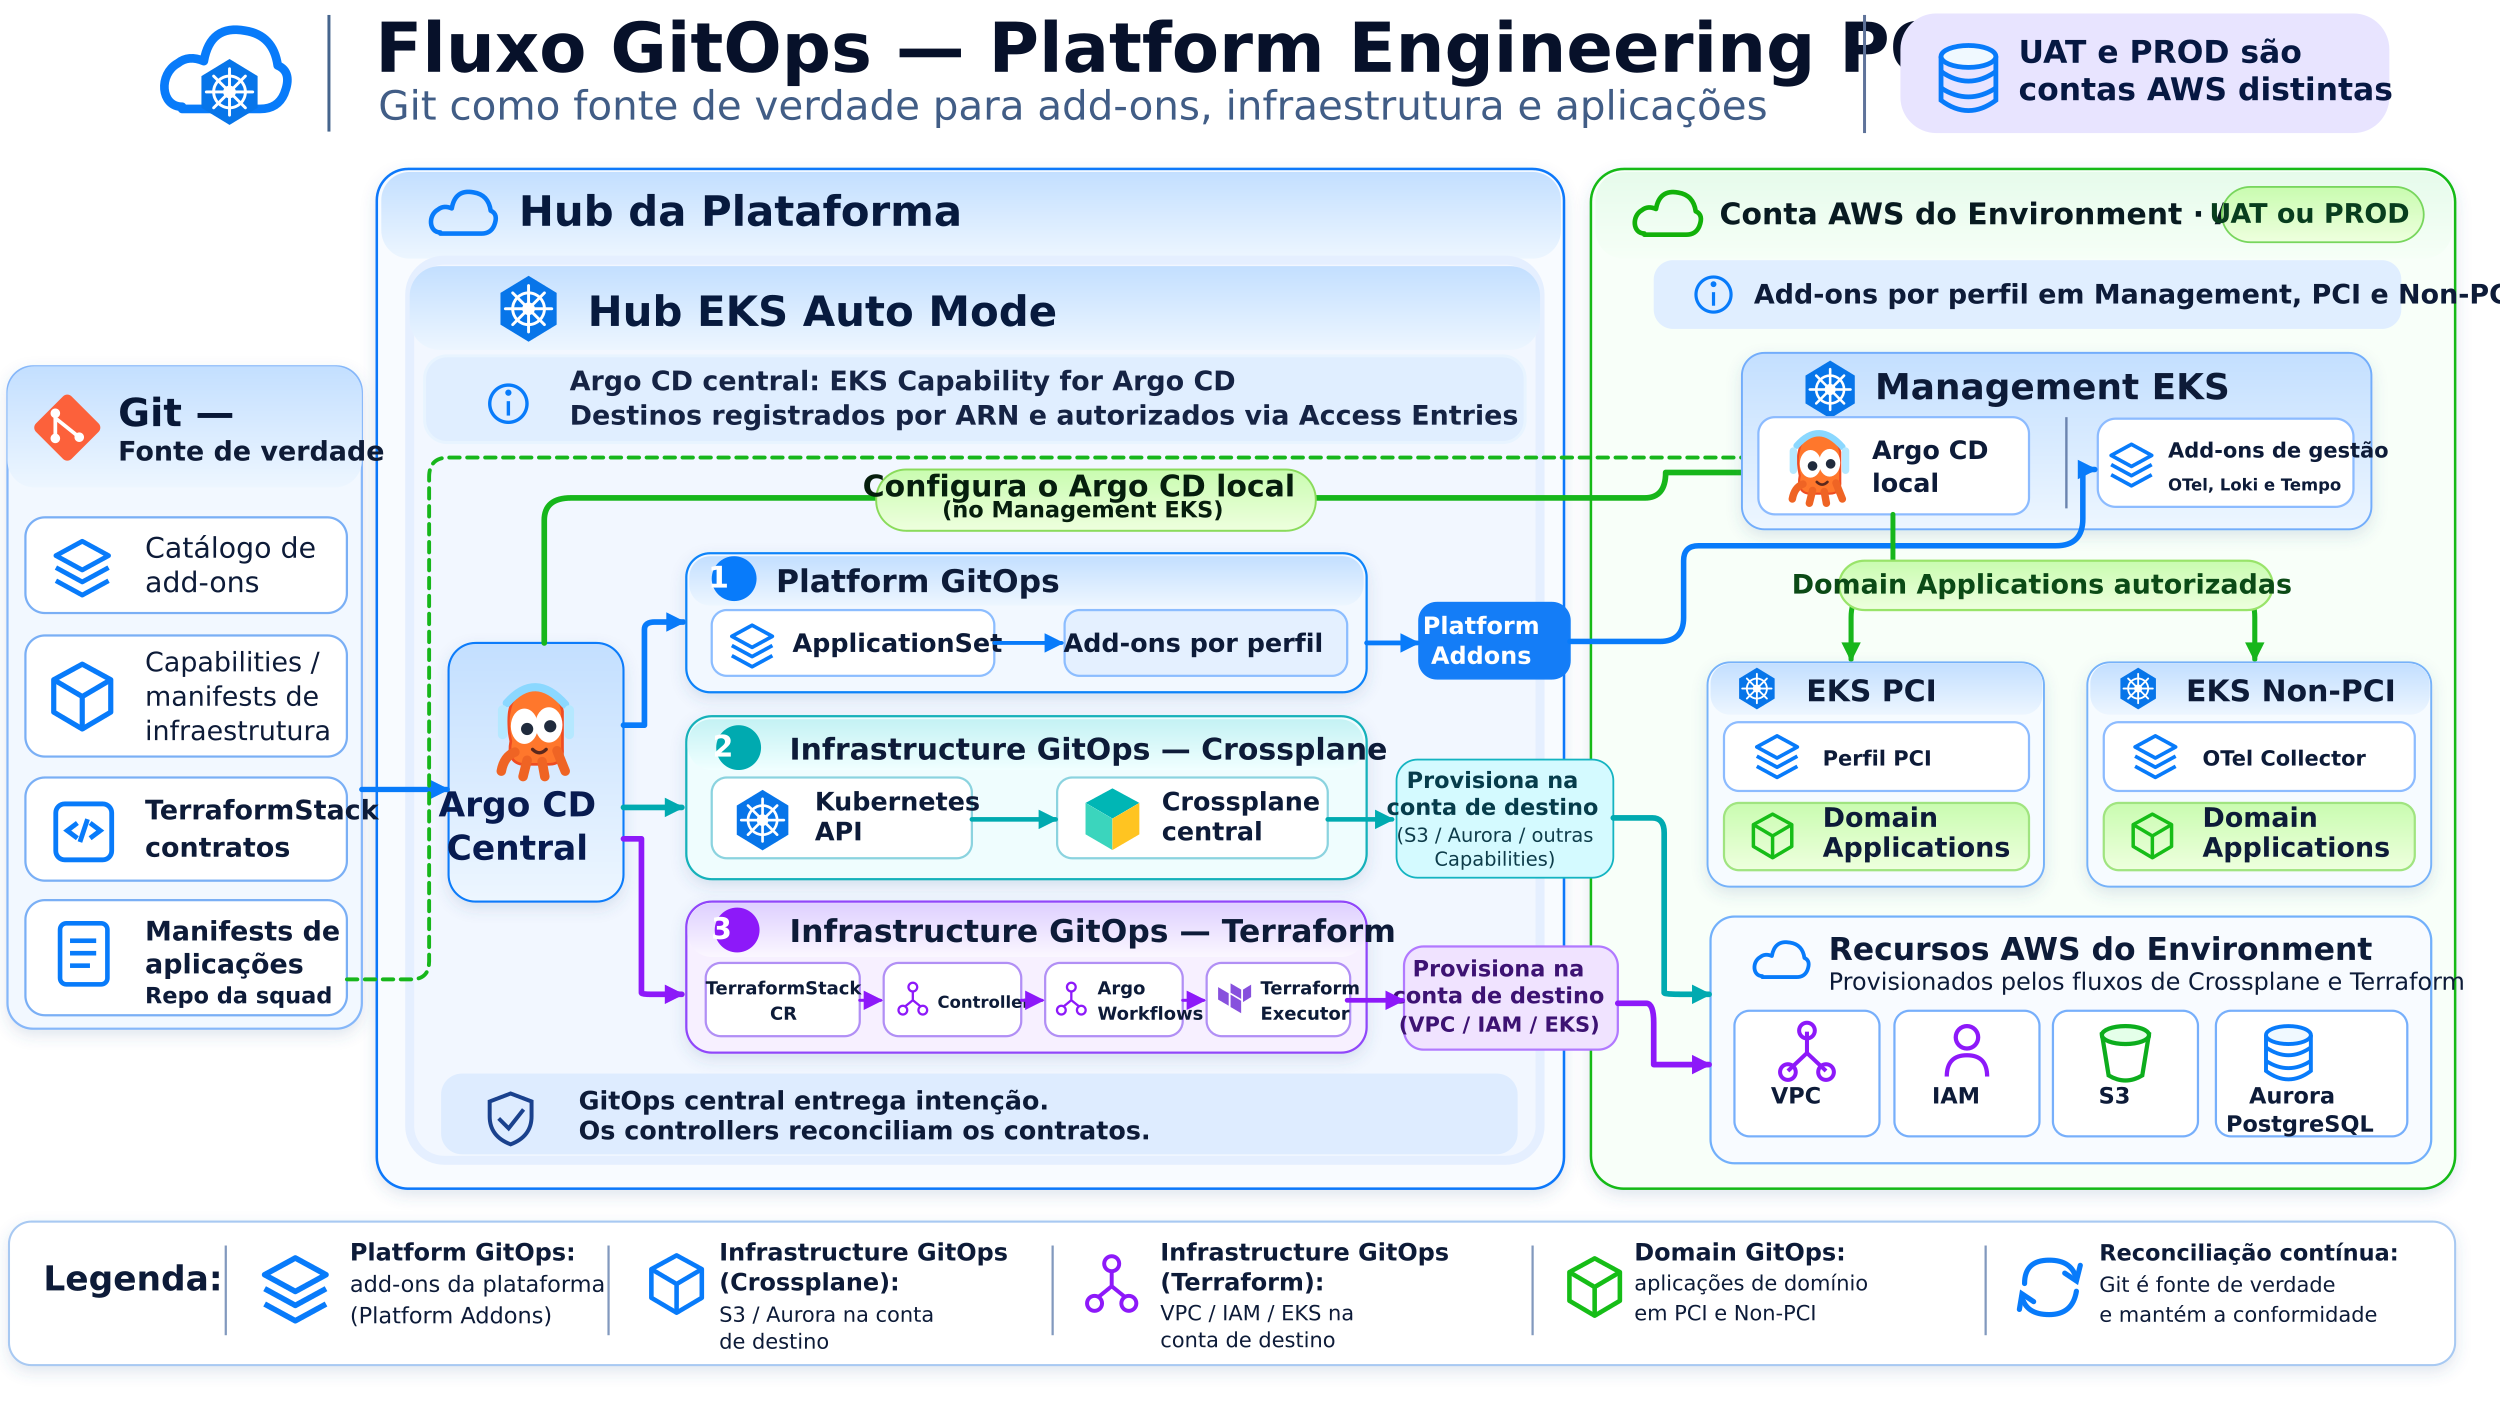
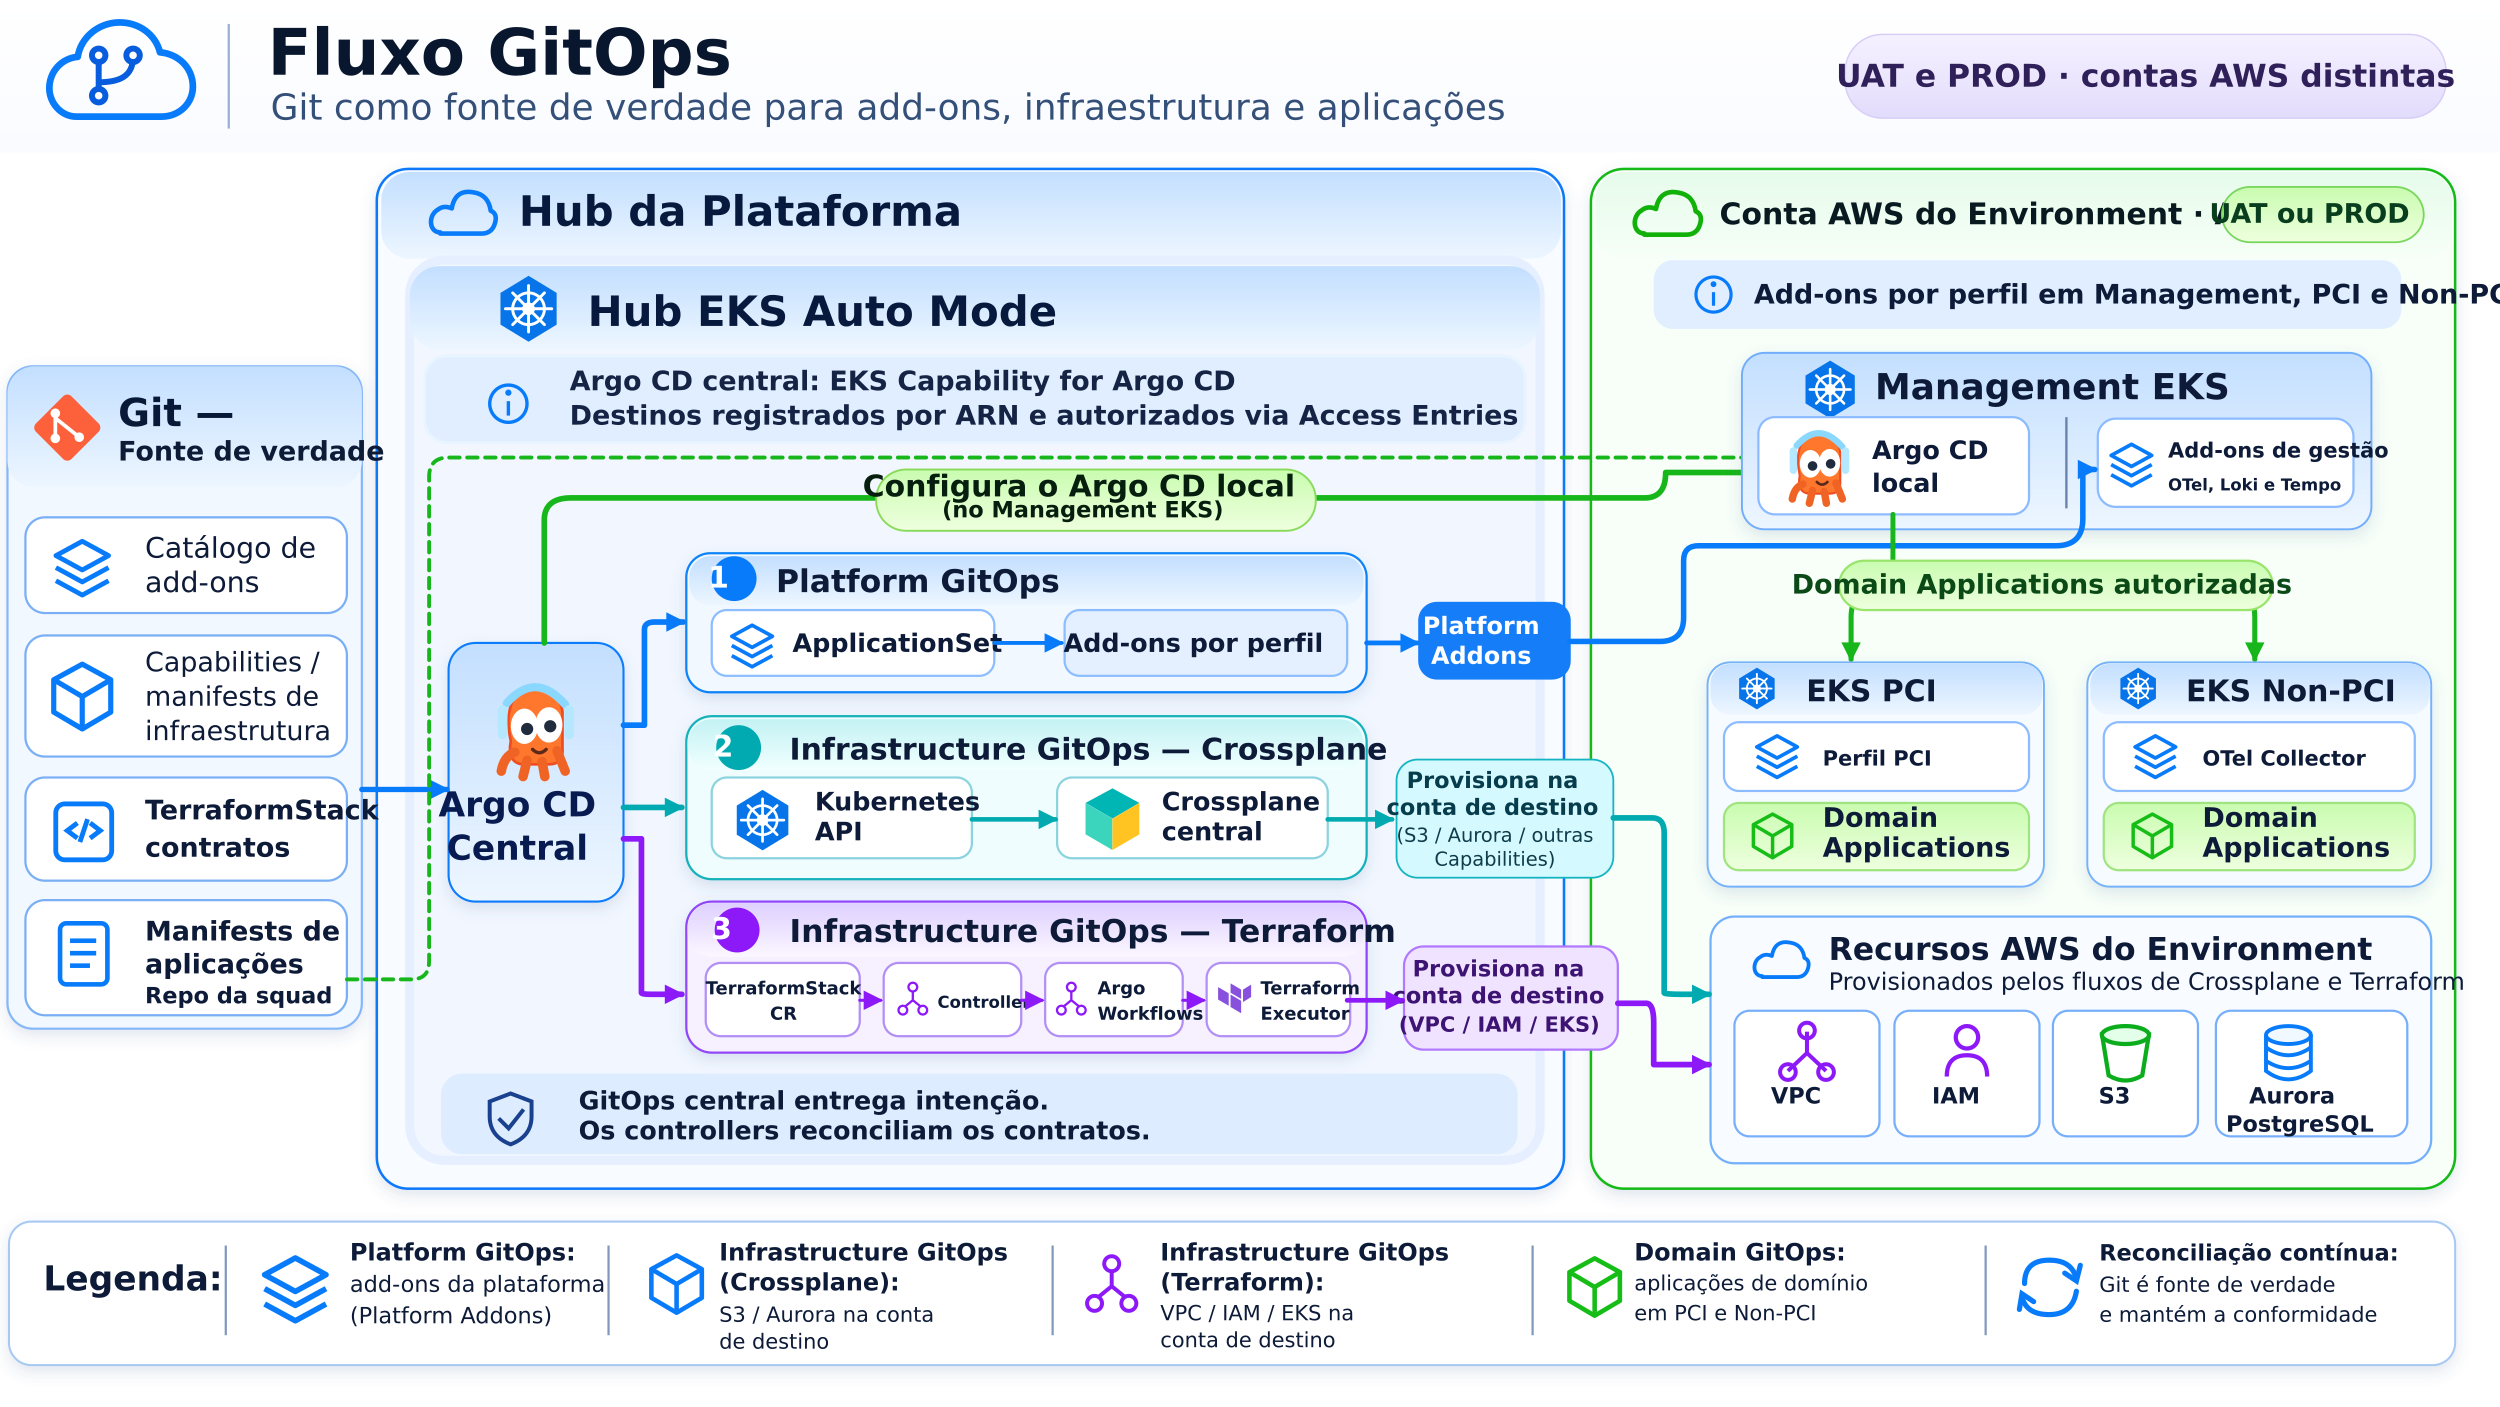
<svg xmlns="http://www.w3.org/2000/svg" width="1672" height="941" viewBox="0 0 1672 941" font-family="Ubuntu, DejaVu Sans, sans-serif" role="img" aria-labelledby="ttl desc">
  <defs>
    <linearGradient id="bluebg" x2="0" y2="1">
      <stop stop-color="#d6e7ff" />
      <stop offset="1" stop-color="#f6faff" />
    </linearGradient>
    <linearGradient id="greenbg" x2="0" y2="1">
      <stop stop-color="#e6fbeb" />
      <stop offset="1" stop-color="#f6fff7" />
    </linearGradient>
    <linearGradient id="topblue" x2="0" y2="1">
      <stop stop-color="#c3dfff" />
      <stop offset="1" stop-color="#edf6ff" />
    </linearGradient>
    <linearGradient id="topteal" x2="0" y2="1">
      <stop stop-color="#c4f2f4" />
      <stop offset="1" stop-color="#f0ffff" />
    </linearGradient>
    <linearGradient id="toppurple" x2="0" y2="1">
      <stop stop-color="#ded0ff" />
      <stop offset="1" stop-color="#fbf7ff" />
    </linearGradient>
    <linearGradient id="topgreen" x2="0" y2="1">
      <stop stop-color="#c9fcb0" />
      <stop offset="1" stop-color="#eeffde" />
    </linearGradient>
    <filter id="shadow" x="-20%" y="-20%" width="150%" height="155%">
      <feDropShadow dx="0" dy="4" stdDeviation="5" flood-color="#3a6292" flood-opacity=".16" />
    </filter>
    <marker id="arrowblue" markerUnits="userSpaceOnUse" viewBox="0 0 8 8" markerWidth="13" markerHeight="13" refX="7" refY="4" orient="auto">
      <path d="M0,0 L8,4 L0,8 z" fill="#087bfa" />
    </marker>
    <marker id="arrowteal" markerUnits="userSpaceOnUse" viewBox="0 0 8 8" markerWidth="13" markerHeight="13" refX="7" refY="4" orient="auto">
      <path d="M0,0 L8,4 L0,8 z" fill="#00aab0" />
    </marker>
    <marker id="arrowpurple" markerUnits="userSpaceOnUse" viewBox="0 0 8 8" markerWidth="13" markerHeight="13" refX="7" refY="4" orient="auto">
      <path d="M0,0 L8,4 L0,8 z" fill="#8d19f9" />
    </marker>
    <marker id="arrowgreen" markerUnits="userSpaceOnUse" viewBox="0 0 8 8" markerWidth="13" markerHeight="13" refX="7" refY="4" orient="auto">
      <path d="M0,0 L8,4 L0,8 z" fill="#17b61b" />
    </marker>
    <symbol id="cloud" viewBox="0 0 64 64">
      <path d="M15 45C5 45 4 30 13 25Q18 21 25 24Q28 7 44 10Q57 12 59 26Q66 29 62 39Q59 46 51 46H15Z" fill="none" stroke="#087bfa" stroke-width="4" stroke-linejoin="round" />
    </symbol>
    <symbol id="cloudgreen" viewBox="0 0 64 64">
      <path d="M15 45C5 45 4 30 13 25Q18 21 25 24Q28 7 44 10Q57 12 59 26Q66 29 62 39Q59 46 51 46H15Z" fill="none" stroke="#12b10a" stroke-width="4" stroke-linejoin="round" />
    </symbol>
    <symbol id="kube" viewBox="0 0 60 60">
      <path d="M30 3L53 17V43L30 57L7 43V17Z" fill="#0775e9" />
      <g fill="none" stroke="#fff" stroke-width="2.4" stroke-linecap="round">
        <circle cx="30" cy="30" r="13" />
        <circle cx="30" cy="30" r="4" />
        <path d="M30 11V49 M11 30H49 M17 17L43 43 M43 17L17 43" />
      </g>
    </symbol>
    <symbol id="layers" viewBox="0 0 60 60">
      <g fill="none" stroke="#087bfa" stroke-width="4" stroke-linejoin="round">
        <path d="M8 22L30 10L52 22L30 34Z" />
        <path d="M8 32L30 44L52 32" />
        <path d="M8 43L30 55L52 43" />
      </g>
    </symbol>
    <symbol id="cube" viewBox="0 0 60 60">
      <g fill="none" stroke="#16bd17" stroke-width="4" stroke-linejoin="round">
        <path d="M30 6L52 18V43L30 56L8 43V18Z" />
        <path d="M8 18L30 31L52 18M30 31V56" />
      </g>
    </symbol>
    <symbol id="cubeblue" viewBox="0 0 60 60">
      <g fill="none" stroke="#087bfa" stroke-width="4" stroke-linejoin="round">
        <path d="M30 6L52 18V43L30 56L8 43V18Z" />
        <path d="M8 18L30 31L52 18M30 31V56" />
      </g>
    </symbol>
    <symbol id="git" viewBox="0 0 60 60">
      <rect x="9" y="9" width="42" height="42" rx="5" fill="#fc613b" transform="rotate(45 30 30)" />
      <g fill="none" stroke="#fff" stroke-width="3.1">
        <path d="M20 18V39M20 22L40 38" />
      </g>
      <g fill="#fff">
        <circle cx="20" cy="18" r="4" />
        <circle cx="20" cy="39" r="4" />
        <circle cx="40" cy="38" r="4" />
      </g>
    </symbol>
    <symbol id="code" viewBox="0 0 60 60">
      <rect x="8" y="9" width="44" height="44" rx="7" fill="none" stroke="#087bfa" stroke-width="3.8" />
      <path d="M25 24L17 30L25 36M35 24L43 30L35 36M33 21L27 39" stroke="#087bfa" stroke-width="3.8" fill="none" />
    </symbol>
    <symbol id="doc" viewBox="0 0 60 60">
      <rect x="11" y="6" width="38" height="49" rx="5" stroke="#087bfa" stroke-width="3.7" fill="none" />
      <path d="M19 20H40M19 30H40M19 40H35" stroke="#087bfa" stroke-width="3.7" />
    </symbol>
    <symbol id="octo" viewBox="0 0 66 77">
      <path d="M15 47Q12 33 14 25Q17 8 33 8Q50 8 53 25V52Q54 64 43 64H23Q12 62 15 47Z" fill="#ff772c" stroke="#ef4c22" stroke-width="2" />
      <path d="M18 55Q10 58 8 69M27 61L24 73M38 62L40 73M49 54L55 69" fill="none" stroke="#ef6424" stroke-width="7" stroke-linecap="round" />
      <ellipse cx="25" cy="36" rx="10" ry="13" fill="#fff" />
      <ellipse cx="43" cy="35" rx="10" ry="13" fill="#fff" />
      <circle cx="27" cy="38" r="4.5" fill="#202b3d" />
      <circle cx="44" cy="36" r="4.5" fill="#202b3d" />
      <path d="M31 53Q36 58 41 53" fill="none" stroke="#5b281c" stroke-width="2.5" stroke-linecap="round" />
      <path d="M12 19Q33 -5 55 20" fill="none" stroke="#8bd8ff" stroke-width="6" stroke-linecap="round" />
      <path d="M9 24V42M58 24V42" stroke="#b5e8ff" stroke-width="7" stroke-linecap="round" />
    </symbol>
    <symbol id="cross" viewBox="0 0 60 60">
      <path d="M30 3L54 16L30 30L6 16Z" fill="#00b6b5" />
      <path d="M6 16L30 30V58L6 44Z" fill="#3bd5bd" />
      <path d="M54 16L30 30V58L54 44Z" fill="#ffc421" />
    </symbol>
    <symbol id="terra" viewBox="0 0 60 60">
      <path fill="#8750dd" d="M4 10L21 20V40L4 30ZM24 22L41 32V52L24 42ZM24 4L41 14V29L24 19ZM44 14L57 6V26L44 34Z" />
    </symbol>
    <symbol id="workflow" viewBox="0 0 60 60">
      <g fill="none" stroke="#8d19f9" stroke-width="3.7">
        <path d="M30 13V31L14 44M30 31L46 44" />
        <circle cx="30" cy="10" r="7" fill="#fff" />
        <circle cx="14" cy="47" r="7" fill="#fff" />
        <circle cx="46" cy="47" r="7" fill="#fff" />
      </g>
    </symbol>
    <symbol id="net" viewBox="0 0 60 60">
      <g fill="none" stroke="#8d19f9" stroke-width="3.6">
        <path d="M30 12V31L13 47M30 31L47 47" />
        <circle cx="30" cy="11" r="7" />
        <circle cx="13" cy="48" r="7" />
        <circle cx="47" cy="48" r="7" />
      </g>
    </symbol>
    <symbol id="iam" viewBox="0 0 60 60">
      <g fill="none" stroke="#8d19f9" stroke-width="3.8">
        <circle cx="30" cy="17" r="10" />
        <path d="M12 52Q12 33 30 33Q48 33 48 52" />
      </g>
    </symbol>
    <symbol id="bucket" viewBox="0 0 60 60">
      <path d="M9 14Q30 4 51 14L45 51Q30 60 15 51Z" fill="none" stroke="#0cad1d" stroke-width="3.8" />
      <ellipse cx="30" cy="15" rx="21" ry="8" fill="#e4ffe9" stroke="#0cad1d" stroke-width="3.8" />
    </symbol>
    <symbol id="db" viewBox="0 0 60 60">
      <g fill="none" stroke="#087bfa" stroke-width="3.5">
        <path d="M10 15V47Q30 62 50 47V15" />
        <ellipse cx="30" cy="15" rx="20" ry="8" fill="#f0f9ff" />
        <path d="M10 26Q30 40 50 26M10 38Q30 51 50 38" />
      </g>
    </symbol>
    <symbol id="shield" viewBox="0 0 60 60">
      <path d="M30 5L51 13V28Q51 48 30 56Q9 48 9 28V13Z" fill="none" stroke="#1a418d" stroke-width="4" />
      <path d="M18 30L28 40L43 21" fill="none" stroke="#1a418d" stroke-width="4" />
    </symbol>
    <symbol id="sync" viewBox="0 0 60 60">
      <g fill="none" stroke="#087bfa" stroke-width="4" stroke-linecap="round">
        <path d="M11 27Q11 9 30 9Q48 9 51 24M51 33Q48 51 30 51Q12 51 9 37" />
        <path d="M42 19L51 25L54 13M18 41L9 35L7 47" />
      </g>
    </symbol>
    <symbol id="info" viewBox="0 0 60 60">
      <circle cx="30" cy="30" r="22" fill="none" stroke="#087bfa" stroke-width="4" />
      <path d="M30 27V44" stroke="#087bfa" stroke-width="4" />
      <circle cx="30" cy="17" r="3.7" fill="#087bfa" />
    </symbol>
  </defs>
  <rect x="0" y="0" width="1672" height="941" rx="0" fill="#fff" stroke="none" stroke-width="0" />
-   <use href="#cloud" x="95" y="6" width="103" height="93" />
-   <use href="#kube" x="129" y="37" width="49" height="49" />
-   <path d="M220 10V88" stroke="#46658d" stroke-width="2" />
-   <text x="251" y="48" font-size="46" font-weight="800" fill="#07112a" text-anchor="start" xml:space="preserve">
-     <tspan x="251" dy="0">Fluxo GitOps — Platform Engineering POC</tspan>
-   </text>
-   <text x="253" y="80" font-size="27" font-weight="400" fill="#415d86" text-anchor="start" xml:space="preserve">
-     <tspan x="253" dy="0">Git como fonte de verdade para add-ons, infraestrutura e aplicações</tspan>
-   </text>
-   <path d="M1247 10V89" stroke="#5f739a" stroke-width="2" />
-   <rect x="1271" y="9" width="327" height="80" rx="24" fill="#e8e4ff" stroke="none" stroke-width="0" />
-   <use href="#db" x="1288" y="24" width="57" height="55" />
-   <text x="1350" y="42" font-size="21" font-weight="800" fill="#061842" text-anchor="start" xml:space="preserve">
-     <tspan x="1350" dy="0">UAT e PROD são</tspan>
-   </text>
-   <text x="1350" y="67" font-size="21" font-weight="800" fill="#061842" text-anchor="start" xml:space="preserve">
-     <tspan x="1350" dy="0">contas AWS distintas</tspan>
-   </text>
+   <g font-family="Ubuntu, DejaVu Sans, sans-serif">
+     <defs>
+       <linearGradient id="flow-header-bg" x2="0" y2="1">
+         <stop stop-color="#ffffff" />
+         <stop offset="1" stop-color="#f9fbff" />
+       </linearGradient>
+       <linearGradient id="flow-header-badge" x2="0" y2="1">
+         <stop stop-color="#f6f1ff" />
+         <stop offset="1" stop-color="#e2dcfc" />
+       </linearGradient>
+     </defs>
+     <rect width="1672" height="102" fill="url(#flow-header-bg)" />
+     <path d="M51 78c-10 0-18-9-18-19 0-11 8-20 19-21 2-13 14-23 28-23 13 0 24 8 27 20 12 1 22 10 22 23 0 11-9 20-21 20H51z" fill="none" stroke="#087bfa" stroke-width="4.5" stroke-linecap="round" stroke-linejoin="round" />
+     <path d="M66 37v27m0-9c14 0 23-4 23-17" fill="none" stroke="#075dde" stroke-width="4" />
+     <g fill="#fff" stroke="#075dde" stroke-width="4">
+       <circle cx="66" cy="37" r="4.5" />
+       <circle cx="66" cy="64" r="4.5" />
+       <circle cx="89" cy="37" r="4.5" />
+     </g>
+     <path d="M153 16v70" stroke="#9aafd2" stroke-width="1.5" />
+     <text x="179" y="50" font-size="43" font-weight="800" fill="#09172e">Fluxo GitOps</text>
+     <text x="181" y="80" font-size="24" fill="#345079">Git como fonte de verdade para add-ons, infraestrutura e aplicações</text>
+     <rect x="1234" y="23" width="402" height="56" rx="25" fill="url(#flow-header-badge)" stroke="#d8cdf7" />
+     <text x="1435" y="58" font-size="21" font-weight="700" text-anchor="middle" fill="#30205a">UAT e PROD · contas AWS distintas</text>
+   </g>
  <rect x="252" y="113" width="794" height="682" rx="21" fill="#f8fbff" stroke="#0b78fa" stroke-width="1.7" filter="url(#shadow)" />
  <rect x="1064" y="113" width="578" height="682" rx="22" fill="#f8fff9" stroke="#14ba18" stroke-width="1.7" filter="url(#shadow)" />
  <rect x="255" y="115" width="789" height="58" rx="19" fill="url(#topblue)" stroke="none" stroke-width="0" />
  <rect x="1067" y="115" width="573" height="58" rx="19" fill="url(#greenbg)" stroke="none" stroke-width="0" />
  <use href="#cloud" x="281" y="121" width="53" height="49" />
  <text x="347" y="151" font-size="28" font-weight="800" fill="#071a3e" text-anchor="start" xml:space="preserve">
    <tspan x="347" dy="0">Hub da Plataforma</tspan>
  </text>
  <use href="#cloudgreen" x="1087" y="121" width="52" height="50" />
  <text x="1150" y="150" font-size="20" font-weight="800" fill="#081a20" text-anchor="start" xml:space="preserve">
    <tspan x="1150" dy="0">Conta AWS do Environment · Alvo</tspan>
  </text>
  <rect x="1486" y="125" width="135" height="37" rx="19" fill="url(#topgreen)" stroke="#78d65d" stroke-width="1.2" />
  <text x="1554" y="149" font-size="18" font-weight="800" fill="#083d1e" text-anchor="middle" xml:space="preserve">
    <tspan x="1554" dy="0">UAT ou PROD</tspan>
  </text>
  <rect x="274" y="174" width="756" height="602" rx="23" fill="#f2f7ff" stroke="#e5efff" stroke-width="6" />
  <rect x="274" y="178" width="756" height="56" rx="20" fill="url(#topblue)" stroke="none" stroke-width="0" />
  <use href="#kube" x="326" y="182" width="55" height="49" />
  <text x="393" y="218" font-size="28" font-weight="800" fill="#071a3e" text-anchor="start" xml:space="preserve">
    <tspan x="393" dy="0">Hub EKS Auto Mode</tspan>
  </text>
  <rect x="284" y="238" width="736" height="58" rx="15" fill="#e0eeff" stroke="#e8f4ff" stroke-width="2" />
  <use href="#info" x="323" y="253" width="34" height="34" />
  <text x="381" y="261" font-size="18" font-weight="690" fill="#152344" text-anchor="start" xml:space="preserve">
    <tspan x="381" dy="0">Argo CD central: EKS Capability for Argo CD</tspan>
  </text>
  <text x="381" y="284" font-size="18" font-weight="550" fill="#152344" text-anchor="start" xml:space="preserve">
    <tspan x="381" dy="0">Destinos registrados por ARN e autorizados via Access Entries</tspan>
  </text>
  <rect x="5" y="245" width="237" height="443" rx="17" fill="#f2f8ff" stroke="#86b7f9" stroke-width="1.5" filter="url(#shadow)" />
  <rect x="5" y="245" width="237" height="81" rx="18" fill="url(#topblue)" stroke="none" stroke-width="1.5" />
  <use href="#git" x="20" y="262" width="50" height="48" />
  <text x="79" y="285" font-size="26" font-weight="800" fill="#081837" text-anchor="start" xml:space="preserve">
    <tspan x="79" dy="0">Git —</tspan>
  </text>
  <text x="79" y="308" font-size="18" font-weight="770" fill="#0e1b36" text-anchor="start" xml:space="preserve">
    <tspan x="79" dy="0">Fonte de verdade</tspan>
  </text>
  <rect x="17" y="346" width="215" height="64" rx="13" fill="#fff" stroke="#7aaff5" stroke-width="1.5" />
  <use href="#layers" x="29" y="354" width="52" height="48" />
  <text x="97" y="373" font-size="19" font-weight="540" fill="#0d1b38" text-anchor="start" xml:space="preserve">
    <tspan x="97" dy="0">Catálogo de</tspan>
  </text>
  <text x="97" y="396" font-size="19" font-weight="540" fill="#0d1b38" text-anchor="start" xml:space="preserve">
    <tspan x="97" dy="0">add-ons</tspan>
  </text>
  <rect x="17" y="425" width="215" height="81" rx="13" fill="#fff" stroke="#7aaff5" stroke-width="1.5" />
  <use href="#cubeblue" x="29" y="437" width="52" height="56" />
  <text x="97" y="449" font-size="18" font-weight="540" fill="#0d1b38" text-anchor="start" xml:space="preserve">
    <tspan x="97" dy="0">Capabilities /</tspan>
  </text>
  <text x="97" y="472" font-size="18" font-weight="540" fill="#0d1b38" text-anchor="start" xml:space="preserve">
    <tspan x="97" dy="0">manifests de</tspan>
  </text>
  <text x="97" y="495" font-size="18" font-weight="540" fill="#0d1b38" text-anchor="start" xml:space="preserve">
    <tspan x="97" dy="0">infraestrutura</tspan>
  </text>
  <rect x="17" y="520" width="215" height="69" rx="13" fill="#fff" stroke="#7aaff5" stroke-width="1.5" />
  <use href="#code" x="30" y="530" width="52" height="51" />
  <text x="97" y="548" font-size="18" font-weight="550" fill="#0d1b38" text-anchor="start" xml:space="preserve">
    <tspan x="97" dy="0">TerraformStack</tspan>
  </text>
  <text x="97" y="573" font-size="18" font-weight="550" fill="#0d1b38" text-anchor="start" xml:space="preserve">
    <tspan x="97" dy="0">contratos</tspan>
  </text>
  <rect x="17" y="602" width="215" height="77" rx="13" fill="#fff" stroke="#7aaff5" stroke-width="1.5" />
  <use href="#doc" x="31" y="610" width="50" height="55" />
  <text x="97" y="629" font-size="18" font-weight="550" fill="#0d1b38" text-anchor="start" xml:space="preserve">
    <tspan x="97" dy="0">Manifests de</tspan>
  </text>
  <text x="97" y="651" font-size="18" font-weight="550" fill="#0d1b38" text-anchor="start" xml:space="preserve">
    <tspan x="97" dy="0">aplicações</tspan>
  </text>
  <text x="97" y="671" font-size="15" font-weight="550" fill="#0d1b38">Repo da squad</text>
  <rect x="300" y="430" width="117" height="173" rx="18" fill="url(#topblue)" stroke="#087bfa" stroke-width="1.4" filter="url(#shadow)" />
  <use href="#octo" x="328" y="451" width="60" height="74" />
  <text x="358" y="546" font-size="23" font-weight="800" fill="#071b50" text-anchor="middle" xml:space="preserve">
    <tspan x="358" dy="0">Argo CD</tspan>
  </text>
  <text x="358" y="575" font-size="23" font-weight="800" fill="#071b50" text-anchor="middle" xml:space="preserve">
    <tspan x="358" dy="0">Central</tspan>
  </text>
  <path d="M242 528H299" fill="none" stroke="#087bfa" stroke-width="3.6" stroke-linecap="round" stroke-linejoin="round" marker-end="url(#arrowblue)" />
  <path d="M417 485H431V421Q431 416 438 416H457" fill="none" stroke="#087bfa" stroke-width="3.8" stroke-linecap="round" stroke-linejoin="round" marker-end="url(#arrowblue)" />
  <path d="M417 540H456" fill="none" stroke="#00aab0" stroke-width="3.8" stroke-linecap="round" stroke-linejoin="round" marker-end="url(#arrowteal)" />
  <path d="M417 561H429V664Q429 665 436 665H456" fill="none" stroke="#8d19f9" stroke-width="3.8" stroke-linecap="round" stroke-linejoin="round" marker-end="url(#arrowpurple)" />
  <path d="M232 655H275Q287 655 287 643V319Q287 306 300 306H1176" fill="none" stroke="#17b61b" stroke-width="2.6" stroke-dasharray="7 5" stroke-linecap="round" stroke-linejoin="round" marker-end="url(#arrowgreen)" />
  <path d="M364 430V348Q364 333 382 333H1100Q1114 333 1114 316H1176" fill="none" stroke="#17b61b" stroke-width="3.8" stroke-linecap="round" stroke-linejoin="round" marker-end="url(#arrowgreen)" />
  <rect x="586" y="314" width="294" height="41" rx="20" fill="url(#topgreen)" stroke="#8adb5b" stroke-width="1.3" />
  <text x="732" y="332" font-size="20" font-weight="790" fill="#061e0d" text-anchor="middle" xml:space="preserve">
    <tspan x="732" dy="0">Configura o Argo CD local</tspan>
  </text>
  <text x="732" y="346" font-size="15" font-weight="590" fill="#061e0d" text-anchor="middle" xml:space="preserve">
    <tspan x="732" dy="0">(no Management EKS)</tspan>
  </text>
  <rect x="459" y="370" width="455" height="93" rx="16" fill="#f2f8ff" stroke="#0d83f9" stroke-width="1.5" filter="url(#shadow)" />
  <rect x="461" y="372" width="451" height="33" rx="14" fill="url(#topblue)" stroke="none" stroke-width="1.5" />
  <circle cx="491" cy="387" r="15" fill="#087bfa" />
  <text x="491" y="393" font-size="20" font-weight="780" fill="#fff" text-anchor="middle" xml:space="preserve">
    <tspan x="491" dy="0">1</tspan>
  </text>
  <text x="519" y="396" font-size="21" font-weight="800" fill="#0d1b38" text-anchor="start" xml:space="preserve">
    <tspan x="519" dy="0">Platform GitOps</tspan>
  </text>
  <rect x="476" y="408" width="189" height="44" rx="10" fill="#fff" stroke="#8cbdff" stroke-width="1.5" />
  <use href="#layers" x="484" y="412" width="38" height="37" />
  <text x="530" y="436" font-size="17" font-weight="660" fill="#0d1b38" text-anchor="start" xml:space="preserve">
    <tspan x="530" dy="0">ApplicationSet</tspan>
  </text>
  <rect x="712" y="408" width="189" height="44" rx="10" fill="#e4f0ff" stroke="#8cbdff" stroke-width="1.5" />
  <text x="807" y="436" font-size="17" font-weight="680" fill="#0d1b38" text-anchor="middle" xml:space="preserve">
    <tspan x="807" dy="0">Add-ons por perfil</tspan>
  </text>
  <path d="M665 430H710" fill="none" stroke="#087bfa" stroke-width="2.6" stroke-linecap="round" stroke-linejoin="round" marker-end="url(#arrowblue)" />
  <rect x="949" y="403" width="101" height="51" rx="12" fill="#147df7" stroke="#147df7" stroke-width="1" />
  <text x="999" y="424" font-size="16" font-weight="750" fill="#fff" text-anchor="middle" xml:space="preserve">
    <tspan x="999" dy="0">Platform</tspan>
  </text>
  <text x="999" y="444" font-size="16" font-weight="750" fill="#fff" text-anchor="middle" xml:space="preserve">
    <tspan x="999" dy="0">Addons</tspan>
  </text>
  <path d="M914 430H948" fill="none" stroke="#087bfa" stroke-width="3.2" stroke-linecap="round" stroke-linejoin="round" marker-end="url(#arrowblue)" />
  <rect x="459" y="479" width="455" height="109" rx="17" fill="#effdfe" stroke="#14b1ba" stroke-width="1.5" filter="url(#shadow)" />
  <rect x="460" y="481" width="452" height="34" rx="16" fill="url(#topteal)" stroke="none" stroke-width="1.5" />
  <circle cx="494" cy="500" r="15" fill="#00aab0" />
  <text x="494" y="506" font-size="20" font-weight="780" fill="#fff" text-anchor="middle" xml:space="preserve">
    <tspan x="494" dy="0">2</tspan>
  </text>
  <text x="528" y="508" font-size="20" font-weight="750" fill="#0d1b38" text-anchor="start" xml:space="preserve">
    <tspan x="528" dy="0">Infrastructure GitOps — Crossplane</tspan>
  </text>
  <rect x="476" y="520" width="174" height="54" rx="10" fill="#fff" stroke="#8bd3df" stroke-width="1.5" />
  <use href="#kube" x="485" y="526" width="50" height="45" />
  <text x="545" y="542" font-size="17" font-weight="600" fill="#0d1b38" text-anchor="start" xml:space="preserve">
    <tspan x="545" dy="0">Kubernetes</tspan>
  </text>
  <text x="545" y="562" font-size="17" font-weight="600" fill="#0d1b38" text-anchor="start" xml:space="preserve">
    <tspan x="545" dy="0">API</tspan>
  </text>
  <rect x="707" y="520" width="181" height="54" rx="10" fill="#fff" stroke="#8bd3df" stroke-width="1.5" />
  <use href="#cross" x="720" y="525" width="48" height="45" />
  <text x="777" y="542" font-size="17" font-weight="620" fill="#0d1b38" text-anchor="start" xml:space="preserve">
    <tspan x="777" dy="0">Crossplane</tspan>
  </text>
  <text x="777" y="562" font-size="17" font-weight="620" fill="#0d1b38" text-anchor="start" xml:space="preserve">
    <tspan x="777" dy="0">central</tspan>
  </text>
  <path d="M650 548H706" fill="none" stroke="#00aab0" stroke-width="3.1" stroke-linecap="round" stroke-linejoin="round" marker-end="url(#arrowteal)" />
  <path d="M888 548H931" fill="none" stroke="#00aab0" stroke-width="3.1" stroke-linecap="round" stroke-linejoin="round" marker-end="url(#arrowteal)" />
  <rect x="934" y="508" width="145" height="79" rx="14" fill="#d4faff" stroke="#14b4c1" stroke-width="1.2" />
  <text x="1006" y="527" font-size="15" font-weight="690" fill="#063c4b" text-anchor="middle" xml:space="preserve">
    <tspan x="1006" dy="0">Provisiona na</tspan>
  </text>
  <text x="1006" y="545" font-size="15" font-weight="690" fill="#063c4b" text-anchor="middle" xml:space="preserve">
    <tspan x="1006" dy="0">conta de destino</tspan>
  </text>
  <text x="1006" y="563" font-size="13" font-weight="540" fill="#0e3c4a" text-anchor="middle" xml:space="preserve">
    <tspan x="1006" dy="0">(S3 / Aurora / outras</tspan>
  </text>
  <text x="1006" y="579" font-size="13" font-weight="540" fill="#0e3c4a" text-anchor="middle" xml:space="preserve">
    <tspan x="1006" dy="0">Capabilities)</tspan>
  </text>
  <rect x="459" y="603" width="455" height="101" rx="17" fill="#f7f0ff" stroke="#9047fa" stroke-width="1.5" filter="url(#shadow)" />
  <rect x="460" y="604" width="453" height="36" rx="16" fill="url(#toppurple)" stroke="none" stroke-width="1.5" />
  <circle cx="493" cy="622" r="15" fill="#8d19f9" />
  <text x="493" y="628" font-size="20" font-weight="780" fill="#fff" text-anchor="middle" xml:space="preserve">
    <tspan x="493" dy="0">3</tspan>
  </text>
  <text x="528" y="630" font-size="21" font-weight="760" fill="#0d1b38" text-anchor="start" xml:space="preserve">
    <tspan x="528" dy="0">Infrastructure GitOps — Terraform</tspan>
  </text>
  <rect x="472" y="644" width="103" height="49" rx="10" fill="#fff" stroke="#b18ff5" stroke-width="1.5" />
  <text x="524" y="665" font-size="12" font-weight="670" fill="#0d1b38" text-anchor="middle">TerraformStack</text>
  <text x="524" y="682" font-size="12" font-weight="670" fill="#0d1b38" text-anchor="middle">CR</text>
  <rect x="591" y="644" width="92" height="49" rx="10" fill="#fff" stroke="#b18ff5" stroke-width="1.5" />
  <use href="#workflow" x="598" y="655" width="25" height="27" />
  <text x="627" y="674" font-size="11" font-weight="680" fill="#0d1b38">Controller</text>
  <rect x="699" y="644" width="92" height="49" rx="10" fill="#fff" stroke="#b18ff5" stroke-width="1.5" />
  <use href="#workflow" x="704" y="655" width="25" height="27" />
  <text x="734" y="665" font-size="12" font-weight="680" fill="#0d1b38">Argo</text>
  <text x="734" y="682" font-size="12" font-weight="680" fill="#0d1b38">Workflows</text>
  <rect x="807" y="644" width="96" height="49" rx="10" fill="#fff" stroke="#b18ff5" stroke-width="1.5" />
  <use href="#terra" x="813" y="655" width="25" height="27" />
  <text x="843" y="665" font-size="12" font-weight="680" fill="#0d1b38">Terraform</text>
  <text x="843" y="682" font-size="12" font-weight="680" fill="#0d1b38">Executor</text>
  <path d="M575 669H589" fill="none" stroke="#8d19f9" stroke-width="2" stroke-linecap="round" marker-end="url(#arrowpurple)" />
  <path d="M683 669H697" fill="none" stroke="#8d19f9" stroke-width="2" stroke-linecap="round" marker-end="url(#arrowpurple)" />
  <path d="M791 669H805" fill="none" stroke="#8d19f9" stroke-width="2" stroke-linecap="round" marker-end="url(#arrowpurple)" />
  <rect x="939" y="633" width="143" height="69" rx="13" fill="#f0e3ff" stroke="#b179ff" stroke-width="1.5" />
  <text x="1010" y="653" font-size="15" font-weight="730" fill="#3d1373" text-anchor="middle" xml:space="preserve">
    <tspan x="1010" dy="0">Provisiona na</tspan>
  </text>
  <text x="1010" y="671" font-size="15" font-weight="700" fill="#3d1373" text-anchor="middle" xml:space="preserve">
    <tspan x="1010" dy="0">conta de destino</tspan>
  </text>
  <text x="1010" y="690" font-size="14" font-weight="590" fill="#3d1373" text-anchor="middle" xml:space="preserve">
    <tspan x="1010" dy="0">(VPC / IAM / EKS)</tspan>
  </text>
  <path d="M901 669H938" fill="none" stroke="#8d19f9" stroke-width="3.2" stroke-linecap="round" stroke-linejoin="round" marker-end="url(#arrowpurple)" />
  <rect x="295" y="718" width="720" height="54" rx="14" fill="#deecff" stroke="none" stroke-width="0" />
  <use href="#shield" x="320" y="728" width="43" height="40" />
  <text x="387" y="742" font-size="17" font-weight="570" fill="#0d1b38" text-anchor="start" xml:space="preserve">
    <tspan x="387" dy="0">GitOps central entrega intenção.</tspan>
  </text>
  <text x="387" y="762" font-size="17" font-weight="570" fill="#0d1b38" text-anchor="start" xml:space="preserve">
    <tspan x="387" dy="0">Os controllers reconciliam os contratos.</tspan>
  </text>
  <rect x="1106" y="174" width="500" height="46" rx="13" fill="#e0eeff" stroke="none" stroke-width="0" />
  <use href="#info" x="1130" y="181" width="32" height="32" />
  <text x="1173" y="203" font-size="18" font-weight="580" fill="#0d1b38" text-anchor="start" xml:space="preserve">
    <tspan x="1173" dy="0">Add-ons por perfil em Management, PCI e Non-PCI</tspan>
  </text>
  <rect x="1165" y="236" width="421" height="118" rx="15" fill="url(#topblue)" stroke="#72adfb" stroke-width="1.3" filter="url(#shadow)" />
  <use href="#kube" x="1202" y="239" width="44" height="43" />
  <text x="1254" y="267" font-size="24" font-weight="800" fill="#0d1b38" text-anchor="start" xml:space="preserve">
    <tspan x="1254" dy="0">Management EKS</tspan>
  </text>
  <rect x="1176" y="279" width="181" height="65" rx="11" fill="#fff" stroke="#8cbbff" stroke-width="1.5" />
  <use href="#octo" x="1193" y="284" width="47" height="56" />
  <text x="1252" y="307" font-size="17" font-weight="760" fill="#0d1b38" text-anchor="start" xml:space="preserve">
    <tspan x="1252" dy="0">Argo CD</tspan>
  </text>
  <text x="1252" y="329" font-size="17" font-weight="760" fill="#0d1b38" text-anchor="start" xml:space="preserve">
    <tspan x="1252" dy="0">local</tspan>
  </text>
  <path d="M1382 279V340" stroke="#6b84af" stroke-width="1.6" />
  <rect x="1403" y="280" width="171" height="59" rx="12" fill="#fff" stroke="#8cbbff" stroke-width="1.5" />
  <use href="#layers" x="1407" y="288" width="37" height="43" />
  <text x="1450" y="306" font-size="14" font-weight="650" fill="#0d1b38" text-anchor="start" xml:space="preserve">
    <tspan x="1450" dy="0">Add-ons de gestão</tspan>
  </text>
  <text x="1450" y="328" font-size="11" font-weight="650" fill="#0d1b38" text-anchor="start" xml:space="preserve">
    <tspan x="1450" dy="0">OTel, Loki e Tempo</tspan>
  </text>
  <path d="M1050 429H1110Q1126 429 1126 413V375Q1126 365 1136 365H1375Q1393 365 1393 347V314H1401" fill="none" stroke="#087bfa" stroke-width="3.7" stroke-linecap="round" stroke-linejoin="round" marker-end="url(#arrowblue)" />
  <path d="M1266 344V393H1375" fill="none" stroke="#17b61b" stroke-width="3.3" stroke-linecap="round" />
  <path d="M1375 393H1258Q1238 393 1238 413V441" fill="none" stroke="#17b61b" stroke-width="3.4" stroke-linecap="round" stroke-linejoin="round" marker-end="url(#arrowgreen)" />
  <path d="M1375 393H1490Q1508 393 1508 413V441" fill="none" stroke="#17b61b" stroke-width="3.4" stroke-linecap="round" stroke-linejoin="round" marker-end="url(#arrowgreen)" />
  <rect x="1230" y="375" width="290" height="33" rx="17" fill="url(#topgreen)" stroke="#99e46a" stroke-width="1.5" />
  <text x="1375" y="397" font-size="18" font-weight="780" fill="#0b4a16" text-anchor="middle" xml:space="preserve">
    <tspan x="1375" dy="0">Domain Applications autorizadas</tspan>
  </text>
  <rect x="1142" y="443" width="225" height="150" rx="15" fill="#f6fbff" stroke="#76b2f9" stroke-width="1.3" filter="url(#shadow)" />
  <rect x="1144" y="444" width="222" height="34" rx="13" fill="url(#topblue)" stroke="none" stroke-width="0" />
  <use href="#kube" x="1157" y="445" width="36" height="31" />
  <text x="1208" y="469" font-size="20" font-weight="780" fill="#0d1b38" text-anchor="start" xml:space="preserve">
    <tspan x="1208" dy="0">EKS PCI</tspan>
  </text>
  <rect x="1153" y="483" width="204" height="46" rx="10" fill="#fff" stroke="#8cbbff" stroke-width="1.5" />
  <use href="#layers" x="1168" y="486" width="41" height="37" />
  <text x="1219" y="512" font-size="14" font-weight="630" fill="#0d1b38" text-anchor="start" xml:space="preserve">
    <tspan x="1219" dy="0">Perfil PCI</tspan>
  </text>
  <rect x="1153" y="537" width="204" height="45" rx="10" fill="url(#topgreen)" stroke="#a0e480" stroke-width="1.5" />
  <use href="#cube" x="1167" y="541" width="37" height="35" />
  <text x="1219" y="553" font-size="18" font-weight="650" fill="#0d1b38" text-anchor="start" xml:space="preserve">
    <tspan x="1219" dy="0">Domain</tspan>
  </text>
  <text x="1219" y="573" font-size="18" font-weight="650" fill="#0d1b38" text-anchor="start" xml:space="preserve">
    <tspan x="1219" dy="0">Applications</tspan>
  </text>
  <rect x="1396" y="443" width="230" height="150" rx="15" fill="#f6fbff" stroke="#76b2f9" stroke-width="1.3" filter="url(#shadow)" />
  <rect x="1398" y="444" width="227" height="34" rx="13" fill="url(#topblue)" stroke="none" stroke-width="0" />
  <use href="#kube" x="1412" y="445" width="36" height="31" />
  <text x="1462" y="469" font-size="20" font-weight="780" fill="#0d1b38" text-anchor="start" xml:space="preserve">
    <tspan x="1462" dy="0">EKS Non-PCI</tspan>
  </text>
  <rect x="1407" y="483" width="208" height="46" rx="10" fill="#fff" stroke="#8cbbff" stroke-width="1.5" />
  <use href="#layers" x="1421" y="486" width="41" height="37" />
  <text x="1473" y="512" font-size="14" font-weight="630" fill="#0d1b38" text-anchor="start" xml:space="preserve">
    <tspan x="1473" dy="0">OTel Collector</tspan>
  </text>
  <rect x="1407" y="537" width="208" height="45" rx="10" fill="url(#topgreen)" stroke="#a0e480" stroke-width="1.5" />
  <use href="#cube" x="1421" y="541" width="37" height="35" />
  <text x="1473" y="553" font-size="18" font-weight="650" fill="#0d1b38" text-anchor="start" xml:space="preserve">
    <tspan x="1473" dy="0">Domain</tspan>
  </text>
  <text x="1473" y="573" font-size="18" font-weight="650" fill="#0d1b38" text-anchor="start" xml:space="preserve">
    <tspan x="1473" dy="0">Applications</tspan>
  </text>
  <rect x="1144" y="613" width="482" height="165" rx="16" fill="#f8fbff" stroke="#72b0fb" stroke-width="1.5" />
  <use href="#cloud" x="1165" y="624" width="49" height="41" />
  <text x="1223" y="642" font-size="21" font-weight="790" fill="#0d1b38" text-anchor="start" xml:space="preserve">
    <tspan x="1223" dy="0">Recursos AWS do Environment</tspan>
  </text>
  <text x="1223" y="662" font-size="16" font-weight="480" fill="#0d1b38" text-anchor="start" xml:space="preserve">
    <tspan x="1223" dy="0">Provisionados pelos fluxos de Crossplane e Terraform</tspan>
  </text>
  <rect x="1160" y="676" width="97" height="84" rx="10" fill="#fff" stroke="#77affb" stroke-width="1.5" />
  <use href="#net" x="1185" y="681" width="47" height="45" />
  <text x="1209" y="738" font-size="15" font-weight="730" fill="#0d1b38" text-anchor="middle" xml:space="preserve">
    <tspan x="1209" dy="0">VPC</tspan>
  </text>
  <rect x="1267" y="676" width="97" height="84" rx="10" fill="#fff" stroke="#77affb" stroke-width="1.5" />
  <use href="#iam" x="1292" y="681" width="47" height="45" />
  <text x="1316" y="738" font-size="15" font-weight="730" fill="#0d1b38" text-anchor="middle" xml:space="preserve">
    <tspan x="1316" dy="0">IAM</tspan>
  </text>
  <rect x="1373" y="676" width="97" height="84" rx="10" fill="#fff" stroke="#77affb" stroke-width="1.5" />
  <use href="#bucket" x="1398" y="681" width="47" height="45" />
  <text x="1422" y="738" font-size="15" font-weight="730" fill="#0d1b38" text-anchor="middle" xml:space="preserve">
    <tspan x="1422" dy="0">S3</tspan>
  </text>
  <rect x="1482" y="676" width="128" height="84" rx="10" fill="#fff" stroke="#77affb" stroke-width="1.5" />
  <use href="#db" x="1507" y="681" width="47" height="45" />
  <text x="1546" y="738" font-size="15" font-weight="730" fill="#0d1b38" text-anchor="middle" xml:space="preserve">
    <tspan x="1546" dy="0">Aurora</tspan>
    <tspan x="1546" dy="18.87">PostgreSQL</tspan>
  </text>
  <path d="M1079 547H1105Q1113 547 1113 557V664Q1113 665 1126 665H1143" fill="none" stroke="#00aab0" stroke-width="3.8" stroke-linecap="round" stroke-linejoin="round" marker-end="url(#arrowteal)" />
  <path d="M1082 671H1101Q1106 671 1106 684V712H1143" fill="none" stroke="#8d19f9" stroke-width="3.8" stroke-linecap="round" stroke-linejoin="round" marker-end="url(#arrowpurple)" />
  <rect x="6" y="817" width="1636" height="96" rx="15" fill="#fff" stroke="#a8c9f2" stroke-width="1.4" filter="url(#shadow)" />
  <text x="29" y="863" font-size="23" font-weight="800" fill="#0d1b38" text-anchor="start" xml:space="preserve">
    <tspan x="29" dy="0">Legenda:</tspan>
  </text>
  <path d="M151 833V893" stroke="#8299be" stroke-width="1.5" />
  <path d="M407 833V893" stroke="#8299be" stroke-width="1.5" />
  <path d="M704 833V893" stroke="#8299be" stroke-width="1.5" />
  <path d="M1025 833V893" stroke="#8299be" stroke-width="1.5" />
  <path d="M1328 833V893" stroke="#8299be" stroke-width="1.5" />
  <use href="#layers" x="169" y="832" width="57" height="56" />
  <text x="234" y="843" font-size="16" font-weight="770" fill="#0d1b38" text-anchor="start" xml:space="preserve">
    <tspan x="234" dy="0">Platform GitOps:</tspan>
  </text>
  <text x="234" y="864" font-size="15" font-weight="530" fill="#0d1b38" text-anchor="start" xml:space="preserve">
    <tspan x="234" dy="0">add-ons da plataforma</tspan>
  </text>
  <text x="234" y="885" font-size="15" font-weight="530" fill="#0d1b38" text-anchor="start" xml:space="preserve">
    <tspan x="234" dy="0">(Platform Addons)</tspan>
  </text>
  <use href="#cubeblue" x="429" y="835" width="47" height="46" />
  <text x="481" y="843" font-size="16" font-weight="730" fill="#0d1b38" text-anchor="start" xml:space="preserve">
    <tspan x="481" dy="0">Infrastructure GitOps</tspan>
  </text>
  <text x="481" y="863" font-size="16" font-weight="730" fill="#0d1b38" text-anchor="start" xml:space="preserve">
    <tspan x="481" dy="0">(Crossplane):</tspan>
  </text>
  <text x="481" y="884" font-size="14" font-weight="530" fill="#0d1b38" text-anchor="start" xml:space="preserve">
    <tspan x="481" dy="0">S3 / Aurora na conta</tspan>
  </text>
  <text x="481" y="902" font-size="14" font-weight="530" fill="#0d1b38" text-anchor="start" xml:space="preserve">
    <tspan x="481" dy="0">de destino</tspan>
  </text>
  <use href="#workflow" x="721" y="838" width="45" height="43" />
  <text x="776" y="843" font-size="16" font-weight="730" fill="#0d1b38" text-anchor="start" xml:space="preserve">
    <tspan x="776" dy="0">Infrastructure GitOps</tspan>
  </text>
  <text x="776" y="863" font-size="16" font-weight="730" fill="#0d1b38" text-anchor="start" xml:space="preserve">
    <tspan x="776" dy="0">(Terraform):</tspan>
  </text>
  <text x="776" y="883" font-size="14" font-weight="530" fill="#0d1b38" text-anchor="start" xml:space="preserve">
    <tspan x="776" dy="0">VPC / IAM / EKS na</tspan>
  </text>
  <text x="776" y="901" font-size="14" font-weight="530" fill="#0d1b38" text-anchor="start" xml:space="preserve">
    <tspan x="776" dy="0">conta de destino</tspan>
  </text>
  <use href="#cube" x="1043" y="837" width="47" height="46" />
  <text x="1093" y="843" font-size="16" font-weight="770" fill="#0d1b38" text-anchor="start" xml:space="preserve">
    <tspan x="1093" dy="0">Domain GitOps:</tspan>
  </text>
  <text x="1093" y="863" font-size="14" font-weight="530" fill="#0d1b38" text-anchor="start" xml:space="preserve">
    <tspan x="1093" dy="0">aplicações de domínio</tspan>
  </text>
  <text x="1093" y="883" font-size="14" font-weight="530" fill="#0d1b38" text-anchor="start" xml:space="preserve">
    <tspan x="1093" dy="0">em PCI e Non-PCI</tspan>
  </text>
  <use href="#sync" x="1344" y="835" width="53" height="52" />
  <text x="1404" y="843" font-size="15" font-weight="760" fill="#0d1b38" text-anchor="start" xml:space="preserve">
    <tspan x="1404" dy="0">Reconciliação contínua:</tspan>
  </text>
  <text x="1404" y="864" font-size="14" font-weight="530" fill="#0d1b38" text-anchor="start" xml:space="preserve">
    <tspan x="1404" dy="0">Git é fonte de verdade</tspan>
  </text>
  <text x="1404" y="884" font-size="14" font-weight="530" fill="#0d1b38" text-anchor="start" xml:space="preserve">
    <tspan x="1404" dy="0">e mantém a conformidade</tspan>
  </text>
</svg>
